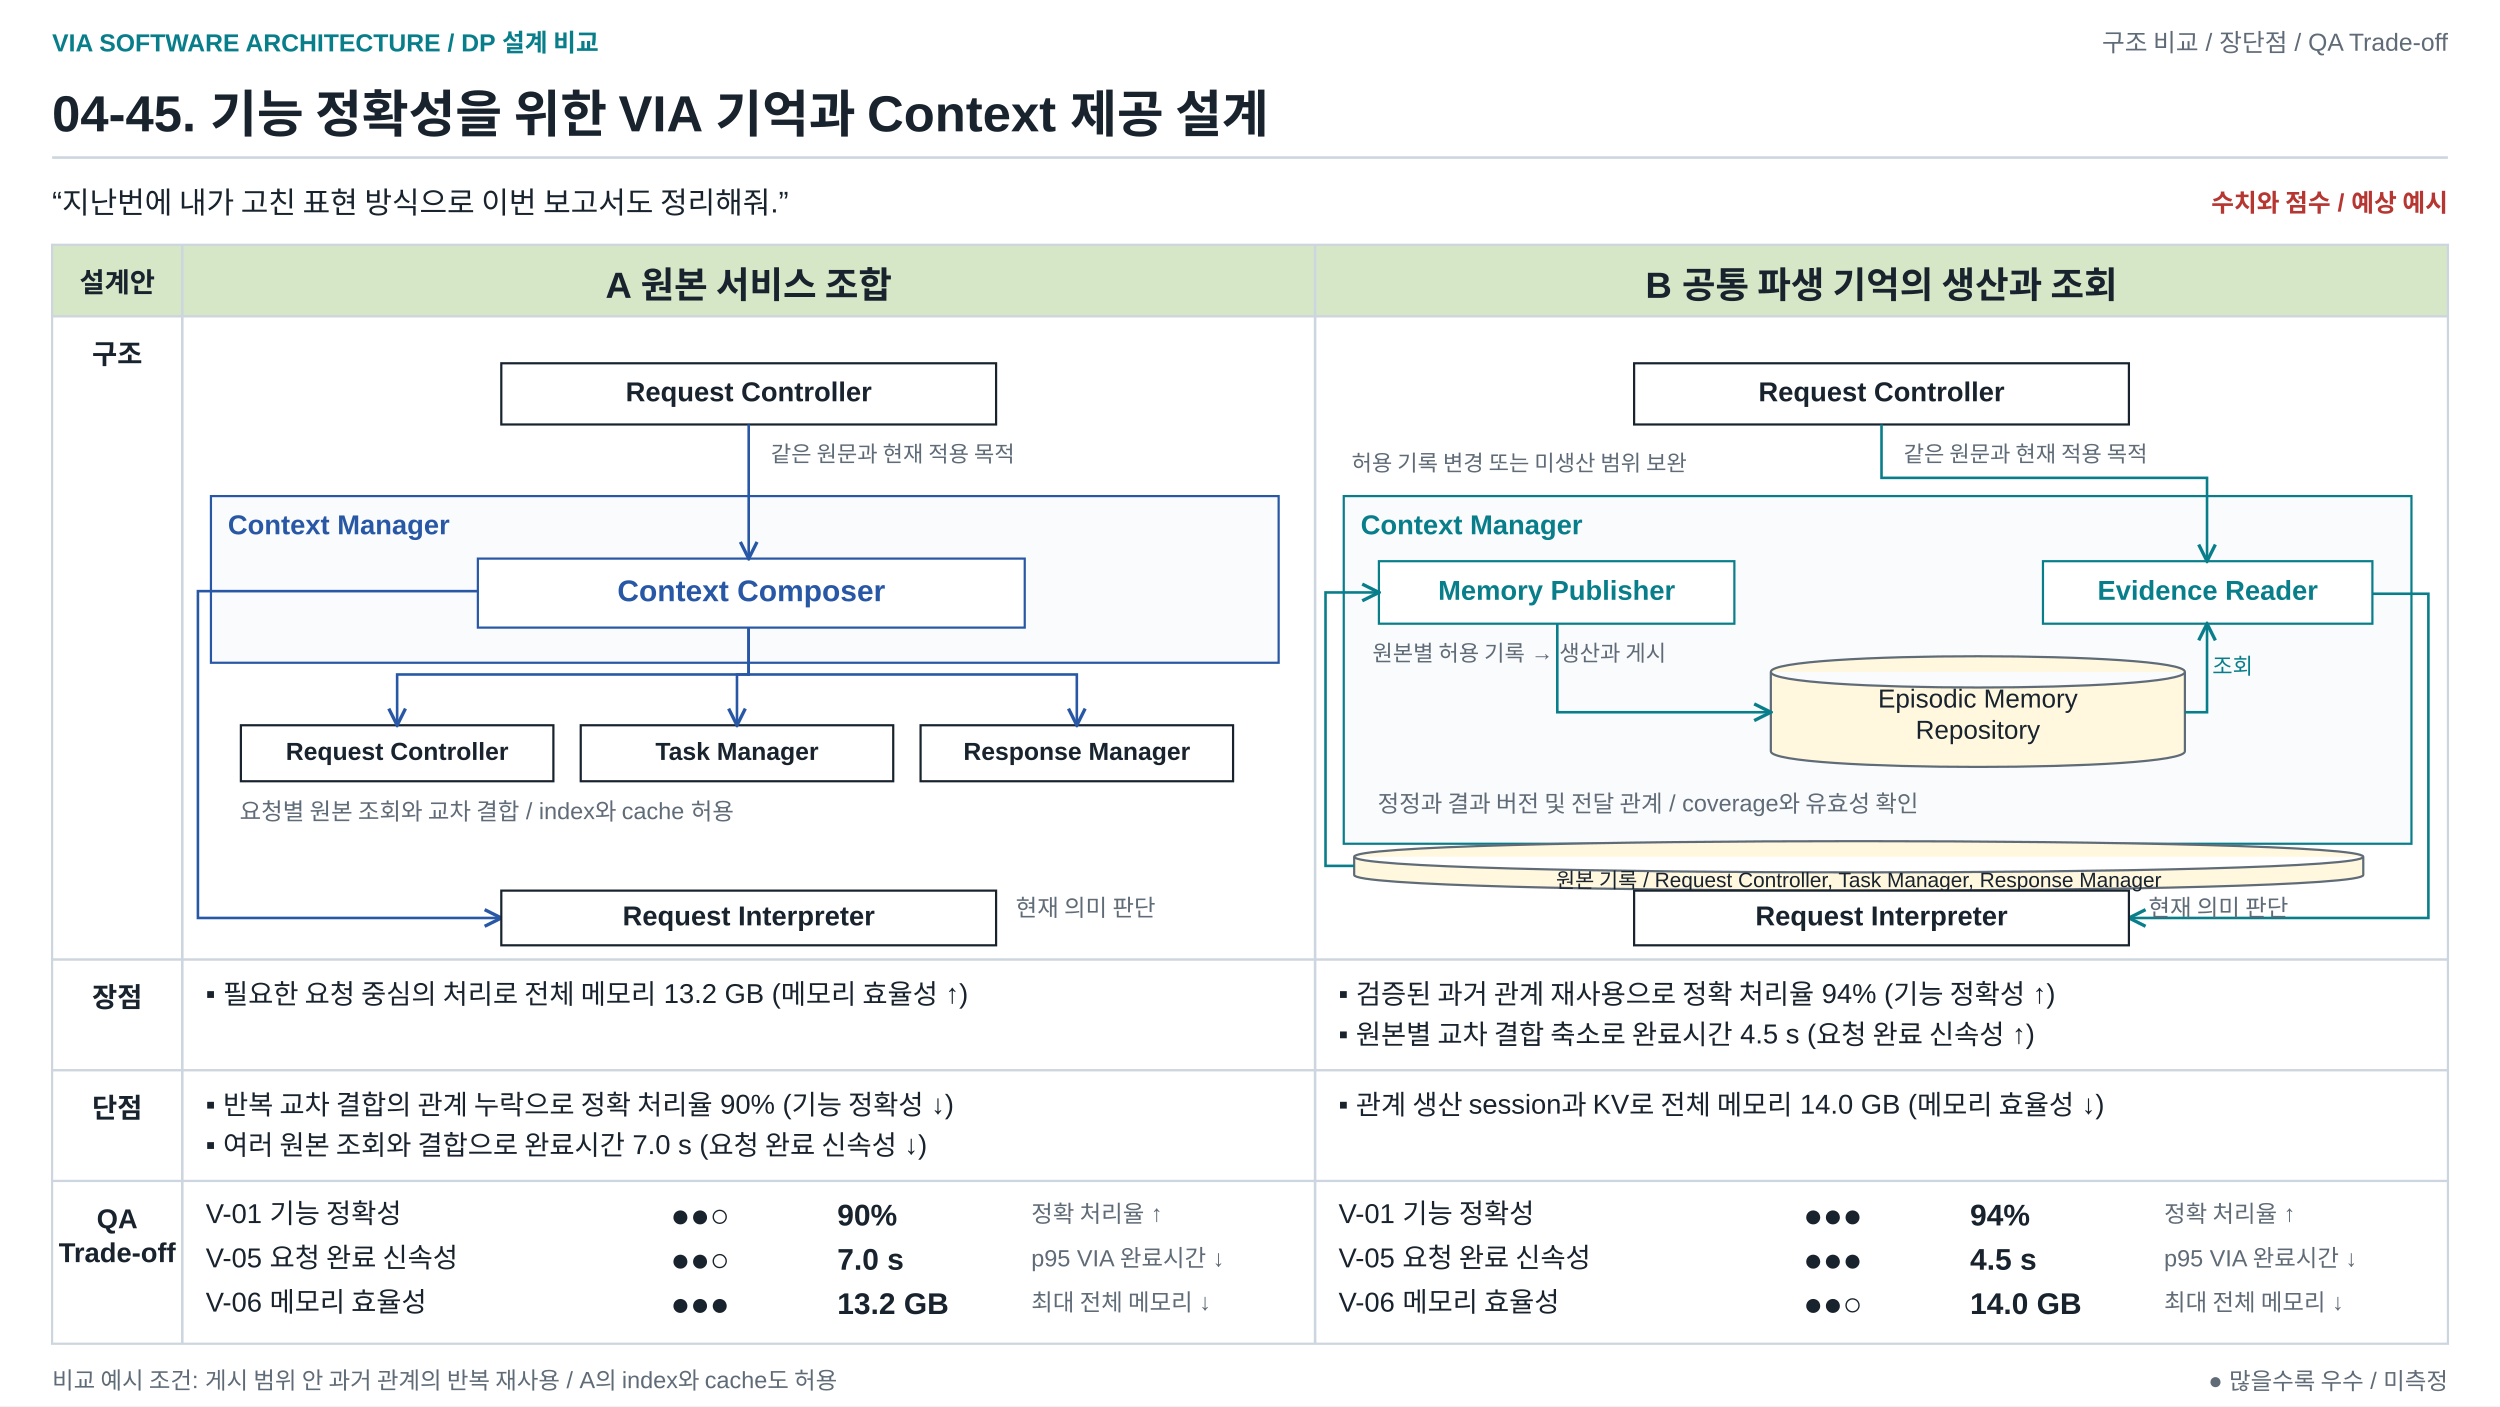
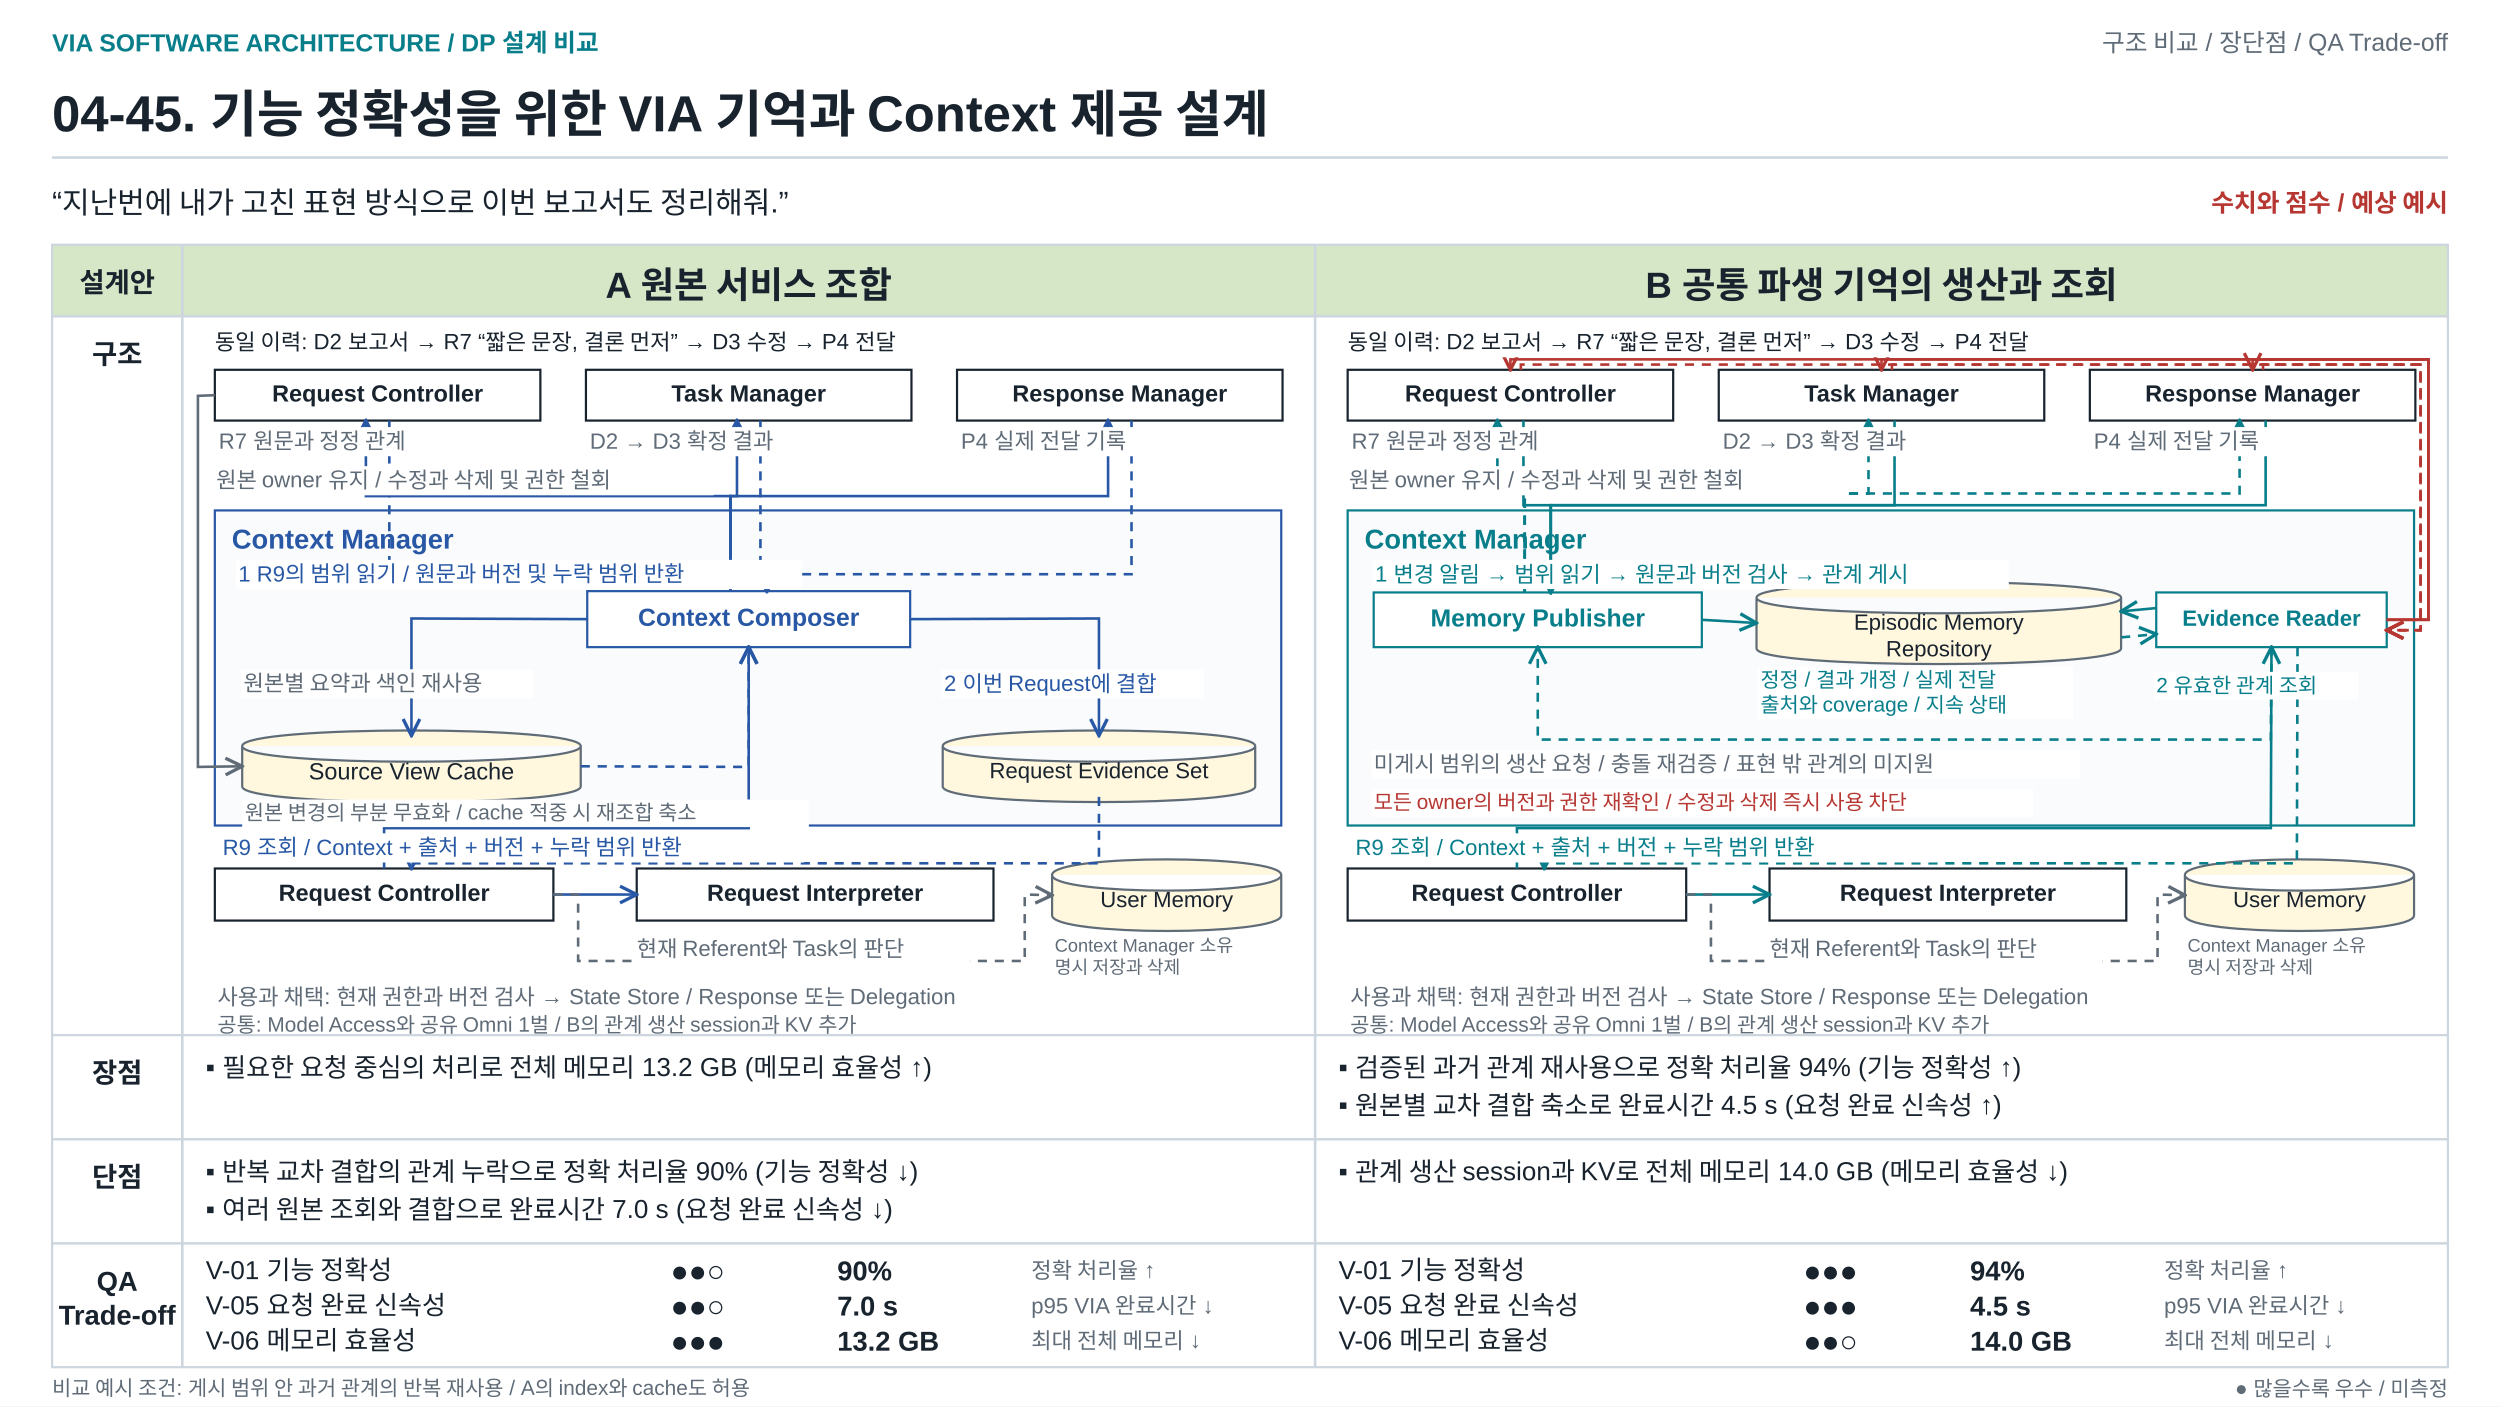
<svg xmlns="http://www.w3.org/2000/svg" width="1920" height="1080" viewBox="0 0 1920 1080" role="img" aria-labelledby="title">
  <defs>
    <marker id="a18232E" viewBox="0 0 10 10" refX="9" refY="5" markerWidth="8" markerHeight="8" orient="auto">
      <path d="M1 1L9 5L1 9" fill="none" stroke="#18232E" stroke-width="1.6" />
    </marker>
    <marker id="a2858A5" viewBox="0 0 10 10" refX="9" refY="5" markerWidth="8" markerHeight="8" orient="auto">
      <path d="M1 1L9 5L1 9" fill="none" stroke="#2858A5" stroke-width="1.6" />
    </marker>
    <marker id="aB63732" viewBox="0 0 10 10" refX="9" refY="5" markerWidth="8" markerHeight="8" orient="auto">
      <path d="M1 1L9 5L1 9" fill="none" stroke="#B63732" stroke-width="1.6" />
    </marker>
    <marker id="a087E8B" viewBox="0 0 10 10" refX="9" refY="5" markerWidth="8" markerHeight="8" orient="auto">
      <path d="M1 1L9 5L1 9" fill="none" stroke="#087E8B" stroke-width="1.6" />
    </marker>
    <marker id="a5F6B77" viewBox="0 0 10 10" refX="9" refY="5" markerWidth="8" markerHeight="8" orient="auto">
      <path d="M1 1L9 5L1 9" fill="none" stroke="#5F6B77" stroke-width="1.6" />
    </marker>
    <marker id="a7155A4" viewBox="0 0 10 10" refX="9" refY="5" markerWidth="8" markerHeight="8" orient="auto">
      <path d="M1 1L9 5L1 9" fill="none" stroke="#7155A4" stroke-width="1.6" />
    </marker>
  </defs>
  <g font-family="Apple SD Gothic Neo, Arial, sans-serif">
    <rect id="n1" fill="white" stroke="none" stroke-width="1.7" x="0" y="0" width="1920" height="1080" />
    <text id="n2-0" data-width="1300" x="40" y="39.48" text-anchor="start" font-size="19" font-weight="700" fill="#087E8B">VIA SOFTWARE ARCHITECTURE / DP 설계 비교</text>
    <text id="n3-0" data-width="450" x="1880" y="39.48" text-anchor="end" font-size="19" font-weight="400" fill="#5F6B77">구조 비교 / 장단점 / QA Trade-off</text>
    <text id="n4-0" data-width="1840" x="40" y="100.88" text-anchor="start" font-size="39" font-weight="700" fill="#18232E">04-45. 기능 정확성을 위한 VIA 기억과 Context 제공 설계</text>
    <polyline id="n5" points="40,121 1880,121" fill="none" stroke="#CDD6DE" stroke-width="2" />
    <text id="n6-0" data-width="1530" x="40" y="163.16" text-anchor="start" font-size="23" font-weight="400" fill="#18232E">“지난번에 내가 고친 표현 방식으로 이번 보고서도 정리해줘.”</text>
    <text id="n7-0" data-width="290" x="1880" y="162.48" text-anchor="end" font-size="19" font-weight="700" fill="#B63732">수치와 점수 / 예상 예시</text>
    <rect id="n8" fill="#D5E7C7" stroke="#CDD6DE" stroke-width="1.7" x="40" y="188" width="1840" height="55" />
    <text id="n9-0" data-width="98" x="90" y="224.32" text-anchor="middle" font-size="21" font-weight="700" fill="#18232E">설계안</text>
-     <rect id="n10" fill="white" stroke="#CDD6DE" stroke-width="1.7" x="40" y="243" width="1840" height="494" />
+     <rect id="n10" fill="white" stroke="#CDD6DE" stroke-width="1.7" x="40" y="243" width="1840" height="552" />
    <text id="n11-0" data-width="98" x="90" y="279.32" text-anchor="middle" font-size="21" font-weight="700" fill="#18232E">구조</text>
-     <rect id="n12" fill="white" stroke="#CDD6DE" stroke-width="1.7" x="40" y="737" width="1840" height="85" />
-     <text id="n13-0" data-width="98" x="90" y="773.32" text-anchor="middle" font-size="21" font-weight="700" fill="#18232E">장점</text>
-     <rect id="n14" fill="white" stroke="#CDD6DE" stroke-width="1.7" x="40" y="822" width="1840" height="85" />
-     <text id="n15-0" data-width="98" x="90" y="858.32" text-anchor="middle" font-size="21" font-weight="700" fill="#18232E">단점</text>
-     <rect id="n16" fill="white" stroke="#CDD6DE" stroke-width="1.7" x="40" y="907" width="1840" height="125" />
-     <text id="n17-0" data-width="98" x="90" y="943.32" text-anchor="middle" font-size="21" font-weight="700" fill="#18232E">QA</text>
-     <text id="n17-1" data-width="98" x="90" y="969.32" text-anchor="middle" font-size="21" font-weight="700" fill="#18232E">Trade-off</text>
-     <polyline id="n18" points="140,188 140,1032" fill="none" stroke="#CDD6DE" stroke-width="2" />
-     <polyline id="n19" points="1010,188 1010,1032" fill="none" stroke="#CDD6DE" stroke-width="2" />
+     <rect id="n12" fill="white" stroke="#CDD6DE" stroke-width="1.7" x="40" y="795" width="1840" height="80" />
+     <text id="n13-0" data-width="98" x="90" y="831.32" text-anchor="middle" font-size="21" font-weight="700" fill="#18232E">장점</text>
+     <rect id="n14" fill="white" stroke="#CDD6DE" stroke-width="1.7" x="40" y="875" width="1840" height="80" />
+     <text id="n15-0" data-width="98" x="90" y="911.32" text-anchor="middle" font-size="21" font-weight="700" fill="#18232E">단점</text>
+     <rect id="n16" fill="white" stroke="#CDD6DE" stroke-width="1.7" x="40" y="955" width="1840" height="95" />
+     <text id="n17-0" data-width="98" x="90" y="991.32" text-anchor="middle" font-size="21" font-weight="700" fill="#18232E">QA</text>
+     <text id="n17-1" data-width="98" x="90" y="1017.32" text-anchor="middle" font-size="21" font-weight="700" fill="#18232E">Trade-off</text>
+     <polyline id="n18" points="140,188 140,1050" fill="none" stroke="#CDD6DE" stroke-width="2" />
+     <polyline id="n19" points="1010,188 1010,1050" fill="none" stroke="#CDD6DE" stroke-width="2" />
    <text id="n20-0" data-width="838" x="575" y="228.76" text-anchor="middle" font-size="28" font-weight="700" fill="#18232E">A 원본 서비스 조합</text>
-     <text id="n21-0" data-width="836" x="158" y="770.32" text-anchor="start" font-size="21" font-weight="400" fill="#18232E">▪ 필요한 요청 중심의 처리로 전체 메모리 13.2 GB (메모리 효율성 ↑)</text>
-     <text id="n22-0" data-width="836" x="158" y="855.32" text-anchor="start" font-size="21" font-weight="400" fill="#18232E">▪ 반복 교차 결합의 관계 누락으로 정확 처리율 90% (기능 정확성 ↓)</text>
-     <text id="n23-0" data-width="836" x="158" y="886.32" text-anchor="start" font-size="21" font-weight="400" fill="#18232E">▪ 여러 원본 조회와 결합으로 완료시간 7.0 s (요청 완료 신속성 ↓)</text>
-     <text id="n24-0" data-width="335" x="158" y="939.32" text-anchor="start" font-size="21" font-weight="400" fill="#18232E">V-01 기능 정확성</text>
-     <text id="n25-0" data-width="112" x="515" y="942.0" text-anchor="start" font-size="25" font-weight="400" fill="#18232E">●●○</text>
-     <text id="n26-0" data-width="140" x="643" y="941.16" text-anchor="start" font-size="23" font-weight="700" fill="#18232E">90%</text>
-     <text id="n27-0" data-width="206" x="792" y="938.56" text-anchor="start" font-size="18" font-weight="400" fill="#5F6B77">정확 처리율 ↑</text>
-     <text id="n28-0" data-width="335" x="158" y="973.32" text-anchor="start" font-size="21" font-weight="400" fill="#18232E">V-05 요청 완료 신속성</text>
-     <text id="n29-0" data-width="112" x="515" y="976.0" text-anchor="start" font-size="25" font-weight="400" fill="#18232E">●●○</text>
-     <text id="n30-0" data-width="140" x="643" y="975.16" text-anchor="start" font-size="23" font-weight="700" fill="#18232E">7.0 s</text>
-     <text id="n31-0" data-width="206" x="792" y="972.56" text-anchor="start" font-size="18" font-weight="400" fill="#5F6B77">p95 VIA 완료시간 ↓</text>
-     <text id="n32-0" data-width="335" x="158" y="1007.32" text-anchor="start" font-size="21" font-weight="400" fill="#18232E">V-06 메모리 효율성</text>
-     <text id="n33-0" data-width="112" x="515" y="1010.0" text-anchor="start" font-size="25" font-weight="400" fill="#18232E">●●●</text>
-     <text id="n34-0" data-width="140" x="643" y="1009.16" text-anchor="start" font-size="23" font-weight="700" fill="#18232E">13.2 GB</text>
-     <text id="n35-0" data-width="206" x="792" y="1006.56" text-anchor="start" font-size="18" font-weight="400" fill="#5F6B77">최대 전체 메모리 ↓</text>
+     <text id="n21-0" data-width="836" x="158" y="826.4" text-anchor="start" font-size="20" font-weight="400" fill="#18232E">▪ 필요한 요청 중심의 처리로 전체 메모리 13.2 GB (메모리 효율성 ↑)</text>
+     <text id="n22-0" data-width="836" x="158" y="906.4" text-anchor="start" font-size="20" font-weight="400" fill="#18232E">▪ 반복 교차 결합의 관계 누락으로 정확 처리율 90% (기능 정확성 ↓)</text>
+     <text id="n23-0" data-width="836" x="158" y="935.4" text-anchor="start" font-size="20" font-weight="400" fill="#18232E">▪ 여러 원본 조회와 결합으로 완료시간 7.0 s (요청 완료 신속성 ↓)</text>
+     <text id="n24-0" data-width="335" x="158" y="982.4" text-anchor="start" font-size="20" font-weight="400" fill="#18232E">V-01 기능 정확성</text>
+     <text id="n25-0" data-width="112" x="515" y="984.16" text-anchor="start" font-size="23" font-weight="400" fill="#18232E">●●○</text>
+     <text id="n26-0" data-width="140" x="643" y="983.32" text-anchor="start" font-size="21" font-weight="700" fill="#18232E">90%</text>
+     <text id="n27-0" data-width="206" x="792" y="981.64" text-anchor="start" font-size="17" font-weight="400" fill="#5F6B77">정확 처리율 ↑</text>
+     <text id="n28-0" data-width="335" x="158" y="1009.4" text-anchor="start" font-size="20" font-weight="400" fill="#18232E">V-05 요청 완료 신속성</text>
+     <text id="n29-0" data-width="112" x="515" y="1011.16" text-anchor="start" font-size="23" font-weight="400" fill="#18232E">●●○</text>
+     <text id="n30-0" data-width="140" x="643" y="1010.32" text-anchor="start" font-size="21" font-weight="700" fill="#18232E">7.0 s</text>
+     <text id="n31-0" data-width="206" x="792" y="1008.64" text-anchor="start" font-size="17" font-weight="400" fill="#5F6B77">p95 VIA 완료시간 ↓</text>
+     <text id="n32-0" data-width="335" x="158" y="1036.4" text-anchor="start" font-size="20" font-weight="400" fill="#18232E">V-06 메모리 효율성</text>
+     <text id="n33-0" data-width="112" x="515" y="1038.16" text-anchor="start" font-size="23" font-weight="400" fill="#18232E">●●●</text>
+     <text id="n34-0" data-width="140" x="643" y="1037.32" text-anchor="start" font-size="21" font-weight="700" fill="#18232E">13.2 GB</text>
+     <text id="n35-0" data-width="206" x="792" y="1035.64" text-anchor="start" font-size="17" font-weight="400" fill="#5F6B77">최대 전체 메모리 ↓</text>
    <text id="n36-0" data-width="838" x="1445" y="228.76" text-anchor="middle" font-size="28" font-weight="700" fill="#18232E">B 공통 파생 기억의 생산과 조회</text>
-     <text id="n37-0" data-width="836" x="1028" y="770.32" text-anchor="start" font-size="21" font-weight="400" fill="#18232E">▪ 검증된 과거 관계 재사용으로 정확 처리율 94% (기능 정확성 ↑)</text>
-     <text id="n38-0" data-width="836" x="1028" y="801.32" text-anchor="start" font-size="21" font-weight="400" fill="#18232E">▪ 원본별 교차 결합 축소로 완료시간 4.5 s (요청 완료 신속성 ↑)</text>
-     <text id="n39-0" data-width="836" x="1028" y="855.32" text-anchor="start" font-size="21" font-weight="400" fill="#18232E">▪ 관계 생산 session과 KV로 전체 메모리 14.0 GB (메모리 효율성 ↓)</text>
-     <text id="n40-0" data-width="335" x="1028" y="939.32" text-anchor="start" font-size="21" font-weight="400" fill="#18232E">V-01 기능 정확성</text>
-     <text id="n41-0" data-width="112" x="1385" y="942.0" text-anchor="start" font-size="25" font-weight="400" fill="#18232E">●●●</text>
-     <text id="n42-0" data-width="140" x="1513" y="941.16" text-anchor="start" font-size="23" font-weight="700" fill="#18232E">94%</text>
-     <text id="n43-0" data-width="206" x="1662" y="938.56" text-anchor="start" font-size="18" font-weight="400" fill="#5F6B77">정확 처리율 ↑</text>
-     <text id="n44-0" data-width="335" x="1028" y="973.32" text-anchor="start" font-size="21" font-weight="400" fill="#18232E">V-05 요청 완료 신속성</text>
-     <text id="n45-0" data-width="112" x="1385" y="976.0" text-anchor="start" font-size="25" font-weight="400" fill="#18232E">●●●</text>
-     <text id="n46-0" data-width="140" x="1513" y="975.16" text-anchor="start" font-size="23" font-weight="700" fill="#18232E">4.5 s</text>
-     <text id="n47-0" data-width="206" x="1662" y="972.56" text-anchor="start" font-size="18" font-weight="400" fill="#5F6B77">p95 VIA 완료시간 ↓</text>
-     <text id="n48-0" data-width="335" x="1028" y="1007.32" text-anchor="start" font-size="21" font-weight="400" fill="#18232E">V-06 메모리 효율성</text>
-     <text id="n49-0" data-width="112" x="1385" y="1010.0" text-anchor="start" font-size="25" font-weight="400" fill="#18232E">●●○</text>
-     <text id="n50-0" data-width="140" x="1513" y="1009.16" text-anchor="start" font-size="23" font-weight="700" fill="#18232E">14.0 GB</text>
-     <text id="n51-0" data-width="206" x="1662" y="1006.56" text-anchor="start" font-size="18" font-weight="400" fill="#5F6B77">최대 전체 메모리 ↓</text>
-     <text id="n52-0" data-width="1520" x="40" y="1066.56" text-anchor="start" font-size="18" font-weight="400" fill="#5F6B77">비교 예시 조건: 게시 범위 안 과거 관계의 반복 재사용 / A의 index와 cache도 허용</text>
-     <text id="n53-0" data-width="315" x="1880" y="1066.56" text-anchor="end" font-size="18" font-weight="400" fill="#5F6B77">● 많을수록 우수 / 미측정</text>
-     <rect id="n54" fill="white" stroke="#18232E" stroke-width="1.7" x="385" y="279" width="380" height="47" />
-     <text id="n55-0" data-width="362" x="575.0" y="308.17" text-anchor="middle" font-size="21" font-weight="700" fill="#18232E">Request Controller</text>
-     <text id="n56-0" data-width="347" x="592" y="354.64" text-anchor="start" font-size="17" font-weight="400" fill="#5F6B77">같은 원문과 현재 적용 목적</text>
-     <rect id="n57" fill="#FAFBFC" stroke="#2858A5" stroke-width="1.7" x="162" y="381" width="820" height="128" />
-     <text id="n58-0" data-width="794" x="175" y="410.32" text-anchor="start" font-size="21" font-weight="700" fill="#2858A5">Context Manager</text>
-     <rect id="n59" fill="white" stroke="#2858A5" stroke-width="1.7" x="367" y="429" width="420" height="53" />
-     <text id="n60-0" data-width="402" x="577.0" y="461.71" text-anchor="middle" font-size="23" font-weight="700" fill="#2858A5">Context Composer</text>
-     <polyline id="n61" points="575,326 575,429" fill="none" stroke="#2858A5" stroke-width="2" marker-end="url(#a2858A5)" />
-     <rect id="n62" fill="white" stroke="#18232E" stroke-width="1.7" x="185" y="557" width="240" height="43" />
-     <text id="n63-0" data-width="222" x="305.0" y="583.63" text-anchor="middle" font-size="19" font-weight="700" fill="#18232E">Request Controller</text>
-     <polyline id="n64" points="575,482 575,518 305,518 305,557" fill="none" stroke="#2858A5" stroke-width="2" marker-end="url(#a2858A5)" />
-     <rect id="n65" fill="white" stroke="#18232E" stroke-width="1.7" x="446" y="557" width="240" height="43" />
-     <text id="n66-0" data-width="222" x="566.0" y="583.63" text-anchor="middle" font-size="19" font-weight="700" fill="#18232E">Task Manager</text>
-     <polyline id="n67" points="575,482 575,518 566,518 566,557" fill="none" stroke="#2858A5" stroke-width="2" marker-end="url(#a2858A5)" />
-     <rect id="n68" fill="white" stroke="#18232E" stroke-width="1.7" x="707" y="557" width="240" height="43" />
-     <text id="n69-0" data-width="222" x="827.0" y="583.63" text-anchor="middle" font-size="19" font-weight="700" fill="#18232E">Response Manager</text>
-     <polyline id="n70" points="575,482 575,518 827,518 827,557" fill="none" stroke="#2858A5" stroke-width="2" marker-end="url(#a2858A5)" />
-     <text id="n71-0" data-width="744" x="184" y="629.56" text-anchor="start" font-size="18" font-weight="400" fill="#5F6B77">요청별 원본 조회와 교차 결합 / index와 cache 허용</text>
-     <polyline id="n72" points="367,454 152,454 152,705 385,705" fill="none" stroke="#2858A5" stroke-width="2" marker-end="url(#a2858A5)" />
-     <rect id="n73" fill="white" stroke="#18232E" stroke-width="1.7" x="385" y="684" width="380" height="42" />
-     <text id="n74-0" data-width="362" x="575.0" y="710.67" text-anchor="middle" font-size="21" font-weight="700" fill="#18232E">Request Interpreter</text>
-     <text id="n75-0" data-width="210" x="780" y="703.56" text-anchor="start" font-size="18" font-weight="400" fill="#5F6B77">현재 의미 판단</text>
-     <rect id="n76" fill="white" stroke="#18232E" stroke-width="1.7" x="1255" y="279" width="380" height="47" />
-     <text id="n77-0" data-width="362" x="1445.0" y="308.17" text-anchor="middle" font-size="21" font-weight="700" fill="#18232E">Request Controller</text>
-     <text id="n78-0" data-width="347" x="1462" y="354.64" text-anchor="start" font-size="17" font-weight="400" fill="#5F6B77">같은 원문과 현재 적용 목적</text>
-     <rect id="n79" fill="#FAFBFC" stroke="#087E8B" stroke-width="1.7" x="1032" y="381" width="820" height="267" />
-     <text id="n80-0" data-width="794" x="1045" y="410.32" text-anchor="start" font-size="21" font-weight="700" fill="#087E8B">Context Manager</text>
-     <rect id="n81" fill="white" stroke="#087E8B" stroke-width="1.7" x="1059" y="431" width="273" height="48" />
-     <text id="n82-0" data-width="255" x="1195.5" y="460.67" text-anchor="middle" font-size="21" font-weight="700" fill="#087E8B">Memory Publisher</text>
-     <rect id="n83" fill="white" stroke="#087E8B" stroke-width="1.7" x="1569" y="431" width="253" height="48" />
-     <text id="n84-0" data-width="235" x="1695.5" y="460.67" text-anchor="middle" font-size="21" font-weight="700" fill="#087E8B">Evidence Reader</text>
-     <path id="n85" fill="#FFF7DE" stroke="#5F6B77" stroke-width="1.7" d="M1360 516C1360 500 1678 500 1678 516V577C1678 593 1360 593 1360 577Z M1360 516C1360 532 1678 532 1678 516" />
-     <text id="n86-0" data-width="300" x="1519.0" y="543.4" text-anchor="middle" font-size="20" font-weight="400" fill="#18232E">Episodic Memory</text>
-     <text id="n86-1" data-width="300" x="1519.0" y="567.4" text-anchor="middle" font-size="20" font-weight="400" fill="#18232E">Repository</text>
-     <polyline id="n87" points="1445,326 1445,367 1695,367 1695,431" fill="none" stroke="#087E8B" stroke-width="2" marker-end="url(#a087E8B)" />
-     <polyline id="n88" points="1196,479 1196,547 1360,547" fill="none" stroke="#087E8B" stroke-width="2" marker-end="url(#a087E8B)" />
-     <text id="n89-0" data-width="295" x="1054" y="507.64" text-anchor="start" font-size="17" font-weight="400" fill="#5F6B77">원본별 허용 기록 → 생산과 게시</text>
-     <polyline id="n90" points="1678,547 1695,547 1695,479" fill="none" stroke="#087E8B" stroke-width="2" marker-end="url(#a087E8B)" />
-     <text id="n91-0" data-width="137" x="1699" y="517.64" text-anchor="start" font-size="17" font-weight="400" fill="#087E8B">조회</text>
-     <text id="n92-0" data-width="770" x="1058" y="623.56" text-anchor="start" font-size="18" font-weight="400" fill="#5F6B77">정정과 결과 버전 및 전달 관계 / coverage와 유효성 확인</text>
-     <polyline id="n93" points="1822,456 1865,456 1865,705 1635,705" fill="none" stroke="#087E8B" stroke-width="2" marker-end="url(#a087E8B)" />
-     <path id="n94" fill="#FFF7DE" stroke="#5F6B77" stroke-width="1.7" d="M1040 658C1040 642 1815 642 1815 658V672C1815 688 1040 688 1040 672Z M1040 658C1040 674 1815 674 1815 658" />
-     <text id="n95-0" data-width="757" x="1427.5" y="681.72" text-anchor="middle" font-size="16" font-weight="400" fill="#18232E">원본 기록 / Request Controller, Task Manager, Response Manager</text>
-     <polyline id="n96" points="1040,665 1018,665 1018,455 1059,455" fill="none" stroke="#087E8B" stroke-width="2" marker-end="url(#a087E8B)" />
-     <text id="n97-0" data-width="405" x="1038" y="361.64" text-anchor="start" font-size="17" font-weight="400" fill="#5F6B77">허용 기록 변경 또는 미생산 범위 보완</text>
-     <rect id="n98" fill="white" stroke="#18232E" stroke-width="1.7" x="1255" y="684" width="380" height="42" />
-     <text id="n99-0" data-width="362" x="1445.0" y="710.67" text-anchor="middle" font-size="21" font-weight="700" fill="#18232E">Request Interpreter</text>
-     <text id="n100-0" data-width="210" x="1650" y="703.56" text-anchor="start" font-size="18" font-weight="400" fill="#5F6B77">현재 의미 판단</text>
+     <text id="n37-0" data-width="836" x="1028" y="826.4" text-anchor="start" font-size="20" font-weight="400" fill="#18232E">▪ 검증된 과거 관계 재사용으로 정확 처리율 94% (기능 정확성 ↑)</text>
+     <text id="n38-0" data-width="836" x="1028" y="855.4" text-anchor="start" font-size="20" font-weight="400" fill="#18232E">▪ 원본별 교차 결합 축소로 완료시간 4.5 s (요청 완료 신속성 ↑)</text>
+     <text id="n39-0" data-width="836" x="1028" y="906.4" text-anchor="start" font-size="20" font-weight="400" fill="#18232E">▪ 관계 생산 session과 KV로 전체 메모리 14.0 GB (메모리 효율성 ↓)</text>
+     <text id="n40-0" data-width="335" x="1028" y="982.4" text-anchor="start" font-size="20" font-weight="400" fill="#18232E">V-01 기능 정확성</text>
+     <text id="n41-0" data-width="112" x="1385" y="984.16" text-anchor="start" font-size="23" font-weight="400" fill="#18232E">●●●</text>
+     <text id="n42-0" data-width="140" x="1513" y="983.32" text-anchor="start" font-size="21" font-weight="700" fill="#18232E">94%</text>
+     <text id="n43-0" data-width="206" x="1662" y="981.64" text-anchor="start" font-size="17" font-weight="400" fill="#5F6B77">정확 처리율 ↑</text>
+     <text id="n44-0" data-width="335" x="1028" y="1009.4" text-anchor="start" font-size="20" font-weight="400" fill="#18232E">V-05 요청 완료 신속성</text>
+     <text id="n45-0" data-width="112" x="1385" y="1011.16" text-anchor="start" font-size="23" font-weight="400" fill="#18232E">●●●</text>
+     <text id="n46-0" data-width="140" x="1513" y="1010.32" text-anchor="start" font-size="21" font-weight="700" fill="#18232E">4.5 s</text>
+     <text id="n47-0" data-width="206" x="1662" y="1008.64" text-anchor="start" font-size="17" font-weight="400" fill="#5F6B77">p95 VIA 완료시간 ↓</text>
+     <text id="n48-0" data-width="335" x="1028" y="1036.4" text-anchor="start" font-size="20" font-weight="400" fill="#18232E">V-06 메모리 효율성</text>
+     <text id="n49-0" data-width="112" x="1385" y="1038.16" text-anchor="start" font-size="23" font-weight="400" fill="#18232E">●●○</text>
+     <text id="n50-0" data-width="140" x="1513" y="1037.32" text-anchor="start" font-size="21" font-weight="700" fill="#18232E">14.0 GB</text>
+     <text id="n51-0" data-width="206" x="1662" y="1035.64" text-anchor="start" font-size="17" font-weight="400" fill="#5F6B77">최대 전체 메모리 ↓</text>
+     <text id="n52-0" data-width="1520" x="40" y="1071.72" text-anchor="start" font-size="16" font-weight="400" fill="#5F6B77">비교 예시 조건: 게시 범위 안 과거 관계의 반복 재사용 / A의 index와 cache도 허용</text>
+     <text id="n53-0" data-width="315" x="1880" y="1071.72" text-anchor="end" font-size="16" font-weight="400" fill="#5F6B77">● 많을수록 우수 / 미측정</text>
+     <rect id="n56" fill="white" stroke="#18232E" stroke-width="1.7" x="165" y="284" width="250" height="39" />
+     <text id="n57-0" data-width="232" x="290.0" y="308.36" text-anchor="middle" font-size="18" font-weight="700" fill="#18232E">Request Controller</text>
+     <rect id="n60" fill="white" stroke="#18232E" stroke-width="1.7" x="450" y="284" width="250" height="39" />
+     <text id="n61-0" data-width="232" x="575.0" y="308.36" text-anchor="middle" font-size="18" font-weight="700" fill="#18232E">Task Manager</text>
+     <rect id="n64" fill="white" stroke="#18232E" stroke-width="1.7" x="735" y="284" width="250" height="39" />
+     <text id="n65-0" data-width="232" x="860.0" y="308.36" text-anchor="middle" font-size="18" font-weight="700" fill="#18232E">Response Manager</text>
+     <rect id="n68" fill="#FAFBFC" stroke="#2858A5" stroke-width="1.7" x="165" y="392" width="819" height="242" />
+     <text id="n69-0" data-width="793" x="178" y="421.32" text-anchor="start" font-size="21" font-weight="700" fill="#2858A5">Context Manager</text>
+     <rect id="n72" fill="white" stroke="#2858A5" stroke-width="1.7" x="451" y="454" width="248" height="43" />
+     <text id="n73-0" data-width="230" x="575.0" y="480.63" text-anchor="middle" font-size="19" font-weight="700" fill="#2858A5">Context Composer</text>
+     <path id="n74" fill="#FFF7DE" stroke="#5F6B77" stroke-width="1.7" d="M186 573C186 557 446 557 446 573V604C446 620 186 620 186 604Z M186 573C186 589 446 589 446 573" />
+     <text id="n75-0" data-width="242" x="316.0" y="598.56" text-anchor="middle" font-size="18" font-weight="400" fill="#18232E">Source View Cache</text>
+     <path id="n76" fill="#FFF7DE" stroke="#5F6B77" stroke-width="1.7" d="M724 573C724 557 964 557 964 573V604C964 620 724 620 724 604Z M724 573C724 589 964 589 964 573" />
+     <text id="n77-0" data-width="222" x="844.0" y="597.64" text-anchor="middle" font-size="17" font-weight="400" fill="#18232E">Request Evidence Set</text>
+     <polyline id="n78" points="561.0,454 561,381 281.0,381 281.0,323" fill="none" stroke="#2858A5" stroke-width="2" marker-end="url(#a2858A5)" />
+     <polyline id="n79" points="299.0,323 299.0,441 589,441 589.0,454" fill="none" stroke="#2858A5" stroke-width="2" stroke-dasharray="7 6" marker-end="url(#a2858A5)" />
+     <polyline id="n80" points="561.0,454 561,381 566.0,381 566.0,323" fill="none" stroke="#2858A5" stroke-width="2" marker-end="url(#a2858A5)" />
+     <polyline id="n81" points="584.0,323 584.0,441 589,441 589.0,454" fill="none" stroke="#2858A5" stroke-width="2" stroke-dasharray="7 6" marker-end="url(#a2858A5)" />
+     <polyline id="n82" points="561.0,454 561,381 851.0,381 851.0,323" fill="none" stroke="#2858A5" stroke-width="2" marker-end="url(#a2858A5)" />
+     <polyline id="n83" points="869.0,323 869.0,441 589,441 589.0,454" fill="none" stroke="#2858A5" stroke-width="2" stroke-dasharray="7 6" marker-end="url(#a2858A5)" />
+     <polyline id="n86" points="451,475.5 316,475 316.0,565" fill="none" stroke="#2858A5" stroke-width="2" marker-end="url(#a2858A5)" />
+     <polyline id="n87" points="446,588.5 575,589 575.0,497" fill="none" stroke="#2858A5" stroke-width="2" stroke-dasharray="7 6" marker-end="url(#a2858A5)" />
+     <polyline id="n88" points="699,475.5 844,475 844.0,565" fill="none" stroke="#2858A5" stroke-width="2" marker-end="url(#a2858A5)" />
+     <polyline id="n95" points="165,303.5 152,304 152,589 186,588.5" fill="none" stroke="#5F6B77" stroke-width="2" marker-end="url(#a5F6B77)" />
+     <rect id="n96" fill="white" stroke="#18232E" stroke-width="1.7" x="165" y="667" width="260" height="40" />
+     <text id="n97-0" data-width="242" x="295.0" y="691.86" text-anchor="middle" font-size="18" font-weight="700" fill="#18232E">Request Controller</text>
+     <rect id="n98" fill="white" stroke="#18232E" stroke-width="1.7" x="489" y="667" width="274" height="40" />
+     <text id="n99-0" data-width="256" x="626.0" y="691.86" text-anchor="middle" font-size="18" font-weight="700" fill="#18232E">Request Interpreter</text>
+     <path id="n100" fill="#FFF7DE" stroke="#5F6B77" stroke-width="1.7" d="M808 672C808 656 984 656 984 672V703C984 719 808 719 808 703Z M808 672C808 688 984 688 984 672" />
+     <text id="n101-0" data-width="158" x="896.0" y="696.64" text-anchor="middle" font-size="17" font-weight="400" fill="#18232E">User Memory</text>
+     <polyline id="n102" points="295.0,667 295,636 575,636 575.0,497" fill="none" stroke="#2858A5" stroke-width="2" marker-end="url(#a2858A5)" />
+     <polyline id="n103" points="844.0,612 844,663 316,663 316.0,667" fill="none" stroke="#2858A5" stroke-width="2" stroke-dasharray="7 6" marker-end="url(#a2858A5)" />
+     <polyline id="n106" points="425,687.0 489,687.0" fill="none" stroke="#2858A5" stroke-width="2" marker-end="url(#a2858A5)" />
+     <polyline id="n111" points="425,687.0 444,687 444,738 787,738 787,687 808,687.5" fill="none" stroke="#5F6B77" stroke-width="2" stroke-dasharray="7 6" marker-end="url(#a5F6B77)" />
+     <rect id="n54" fill="white" stroke="none" stroke-width="1.7" x="163" y="252" width="626.8" height="22.4" />
+     <text id="n55-0" data-width="819" x="165" y="268.64" text-anchor="start" font-size="17" font-weight="400" fill="#18232E">동일 이력: D2 보고서 → R7 “짧은 문장, 결론 먼저” → D3 수정 → P4 전달</text>
+     <rect id="n58" fill="white" stroke="none" stroke-width="1.7" x="166" y="328" width="176.3" height="22.4" />
+     <text id="n59-0" data-width="248" x="168" y="344.64" text-anchor="start" font-size="17" font-weight="400" fill="#5F6B77">R7 원문과 정정 관계</text>
+     <rect id="n62" fill="white" stroke="none" stroke-width="1.7" x="451" y="328" width="164.74" height="22.4" />
+     <text id="n63-0" data-width="248" x="453" y="344.64" text-anchor="start" font-size="17" font-weight="400" fill="#5F6B77">D2 → D3 확정 결과</text>
+     <rect id="n66" fill="white" stroke="none" stroke-width="1.7" x="736" y="328" width="159.3" height="22.4" />
+     <text id="n67-0" data-width="248" x="738" y="344.64" text-anchor="start" font-size="17" font-weight="400" fill="#5F6B77">P4 실제 전달 기록</text>
+     <rect id="n70" fill="white" stroke="none" stroke-width="1.7" x="164" y="358" width="384.04" height="22.4" />
+     <text id="n71-0" data-width="808" x="166" y="374.64" text-anchor="start" font-size="17" font-weight="400" fill="#5F6B77">원본 owner 유지 / 수정과 삭제 및 권한 철회</text>
+     <rect id="n84" fill="white" stroke="none" stroke-width="1.7" x="181" y="430" width="435.04" height="22.4" />
+     <text id="n85-0" data-width="795" x="183" y="446.64" text-anchor="start" font-size="17" font-weight="400" fill="#2858A5">1 R9의 범위 읽기 / 원문과 버전 및 누락 범위 반환</text>
+     <rect id="n89" fill="white" stroke="none" stroke-width="1.7" x="185" y="514" width="224.58" height="22.4" />
+     <text id="n90-0" data-width="275" x="187" y="530.64" text-anchor="start" font-size="17" font-weight="400" fill="#5F6B77">원본별 요약과 색인 재사용</text>
+     <rect id="n91" fill="white" stroke="none" stroke-width="1.7" x="723" y="514" width="201.46" height="22.4" />
+     <text id="n92-0" data-width="238" x="725" y="530.64" text-anchor="start" font-size="17" font-weight="400" fill="#2858A5">2 이번 Request에 결합</text>
+     <rect id="n93" fill="white" stroke="none" stroke-width="1.7" x="186" y="614" width="435.2" height="21.2" />
+     <text id="n94-0" data-width="770" x="188" y="629.72" text-anchor="start" font-size="16" font-weight="400" fill="#5F6B77">원본 변경의 부분 무효화 / cache 적중 시 재조합 축소</text>
+     <rect id="n104" fill="white" stroke="none" stroke-width="1.7" x="169" y="640" width="448.64" height="22.4" />
+     <text id="n105-0" data-width="650" x="171" y="656.64" text-anchor="start" font-size="17" font-weight="400" fill="#2858A5">R9 조회 / Context + 출처 + 버전 + 누락 범위 반환</text>
+     <rect id="n107" fill="white" stroke="none" stroke-width="1.7" x="487" y="718" width="257.9" height="22.4" />
+     <text id="n108-0" data-width="291" x="489" y="734.64" text-anchor="start" font-size="17" font-weight="400" fill="#5F6B77">현재 Referent와 Task의 판단</text>
+     <rect id="n109" fill="white" stroke="none" stroke-width="1.7" x="808" y="717" width="165.92" height="35.6" />
+     <text id="n110-0" data-width="174" x="810" y="730.88" text-anchor="start" font-size="14" font-weight="400" fill="#5F6B77">Context Manager 소유</text>
+     <text id="n110-1" data-width="174" x="810" y="747.68" text-anchor="start" font-size="14" font-weight="400" fill="#5F6B77">명시 저장과 삭제</text>
+     <rect id="n112" fill="white" stroke="none" stroke-width="1.7" x="165" y="755" width="703.98" height="22.4" />
+     <text id="n113-0" data-width="804" x="167" y="771.64" text-anchor="start" font-size="17" font-weight="400" fill="#5F6B77">사용과 채택: 현재 권한과 버전 검사 → State Store / Response 또는 Delegation</text>
+     <rect id="n114" fill="white" stroke="none" stroke-width="1.7" x="165" y="777" width="603.2" height="17" />
+     <text id="n115-0" data-width="804" x="167" y="792.72" text-anchor="start" font-size="16" font-weight="400" fill="#5F6B77">공통: Model Access와 공유 Omni 1벌 / B의 관계 생산 session과 KV 추가</text>
+     <rect id="n118" fill="white" stroke="#18232E" stroke-width="1.7" x="1035" y="284" width="250" height="39" />
+     <text id="n119-0" data-width="232" x="1160.0" y="308.36" text-anchor="middle" font-size="18" font-weight="700" fill="#18232E">Request Controller</text>
+     <rect id="n122" fill="white" stroke="#18232E" stroke-width="1.7" x="1320" y="284" width="250" height="39" />
+     <text id="n123-0" data-width="232" x="1445.0" y="308.36" text-anchor="middle" font-size="18" font-weight="700" fill="#18232E">Task Manager</text>
+     <rect id="n126" fill="white" stroke="#18232E" stroke-width="1.7" x="1605" y="284" width="250" height="39" />
+     <text id="n127-0" data-width="232" x="1730.0" y="308.36" text-anchor="middle" font-size="18" font-weight="700" fill="#18232E">Response Manager</text>
+     <rect id="n130" fill="#FAFBFC" stroke="#087E8B" stroke-width="1.7" x="1035" y="392" width="819" height="242" />
+     <text id="n131-0" data-width="793" x="1048" y="421.32" text-anchor="start" font-size="21" font-weight="700" fill="#087E8B">Context Manager</text>
+     <rect id="n134" fill="white" stroke="#087E8B" stroke-width="1.7" x="1055" y="455" width="252" height="42" />
+     <text id="n135-0" data-width="234" x="1181.0" y="481.13" text-anchor="middle" font-size="19" font-weight="700" fill="#087E8B">Memory Publisher</text>
+     <path id="n136" fill="#FFF7DE" stroke="#5F6B77" stroke-width="1.7" d="M1349 459C1349 443 1629 443 1629 459V498C1629 514 1349 514 1349 498Z M1349 459C1349 475 1629 475 1629 459" />
+     <text id="n137-0" data-width="262" x="1489.0" y="483.64" text-anchor="middle" font-size="17" font-weight="400" fill="#18232E">Episodic Memory</text>
+     <text id="n137-1" data-width="262" x="1489.0" y="504.04" text-anchor="middle" font-size="17" font-weight="400" fill="#18232E">Repository</text>
+     <rect id="n138" fill="white" stroke="#087E8B" stroke-width="1.7" x="1656" y="455" width="177" height="42" />
+     <text id="n139-0" data-width="159" x="1744.5" y="480.59" text-anchor="middle" font-size="17" font-weight="700" fill="#087E8B">Evidence Reader</text>
+     <polyline id="n140" points="1170.0,323 1170.0,388 1191,388 1191.0,455" fill="none" stroke="#087E8B" stroke-width="2" marker-end="url(#a087E8B)" />
+     <polyline id="n141" points="1171.0,455 1171,379 1150.0,379 1150.0,323" fill="none" stroke="#087E8B" stroke-width="2" stroke-dasharray="7 6" marker-end="url(#a087E8B)" />
+     <polyline id="n142" points="1455.0,323 1455.0,388 1191,388 1191.0,455" fill="none" stroke="#087E8B" stroke-width="2" marker-end="url(#a087E8B)" />
+     <polyline id="n143" points="1171.0,455 1171,379 1435.0,379 1435.0,323" fill="none" stroke="#087E8B" stroke-width="2" stroke-dasharray="7 6" marker-end="url(#a087E8B)" />
+     <polyline id="n144" points="1740.0,323 1740.0,388 1191,388 1191.0,455" fill="none" stroke="#087E8B" stroke-width="2" marker-end="url(#a087E8B)" />
+     <polyline id="n145" points="1171.0,455 1171,379 1720.0,379 1720.0,323" fill="none" stroke="#087E8B" stroke-width="2" stroke-dasharray="7 6" marker-end="url(#a087E8B)" />
+     <polyline id="n148" points="1307,476.0 1349,478.5" fill="none" stroke="#087E8B" stroke-width="2" marker-end="url(#a087E8B)" />
+     <polyline id="n149" points="1656,467.0 1629,469.5" fill="none" stroke="#087E8B" stroke-width="2" marker-end="url(#a087E8B)" />
+     <polyline id="n150" points="1629,489.5 1656,487.0" fill="none" stroke="#087E8B" stroke-width="2" stroke-dasharray="7 6" marker-end="url(#a087E8B)" />
+     <polyline id="n155" points="1744.5,497 1744,568 1181,568 1181.0,497" fill="none" stroke="#087E8B" stroke-width="2" stroke-dasharray="7 6" marker-end="url(#a087E8B)" />
+     <polyline id="n158" points="1833,476.0 1865,476 1865,276 1160.0,276 1160.0,284" fill="none" stroke="#B63732" stroke-width="2" marker-end="url(#aB63732)" />
+     <polyline id="n159" points="1168.0,284 1168.0,280 1859,280 1859,484 1833,484.0" fill="none" stroke="#B63732" stroke-width="2" stroke-dasharray="7 6" marker-end="url(#aB63732)" />
+     <polyline id="n160" points="1833,476.0 1865,476 1865,276 1445.0,276 1445.0,284" fill="none" stroke="#B63732" stroke-width="2" marker-end="url(#aB63732)" />
+     <polyline id="n161" points="1453.0,284 1453.0,280 1859,280 1859,484 1833,484.0" fill="none" stroke="#B63732" stroke-width="2" stroke-dasharray="7 6" marker-end="url(#aB63732)" />
+     <polyline id="n162" points="1833,476.0 1865,476 1865,276 1730.0,276 1730.0,284" fill="none" stroke="#B63732" stroke-width="2" marker-end="url(#aB63732)" />
+     <polyline id="n163" points="1738.0,284 1738.0,280 1859,280 1859,484 1833,484.0" fill="none" stroke="#B63732" stroke-width="2" stroke-dasharray="7 6" marker-end="url(#aB63732)" />
+     <rect id="n166" fill="white" stroke="#18232E" stroke-width="1.7" x="1035" y="667" width="260" height="40" />
+     <text id="n167-0" data-width="242" x="1165.0" y="691.86" text-anchor="middle" font-size="18" font-weight="700" fill="#18232E">Request Controller</text>
+     <rect id="n168" fill="white" stroke="#18232E" stroke-width="1.7" x="1359" y="667" width="274" height="40" />
+     <text id="n169-0" data-width="256" x="1496.0" y="691.86" text-anchor="middle" font-size="18" font-weight="700" fill="#18232E">Request Interpreter</text>
+     <path id="n170" fill="#FFF7DE" stroke="#5F6B77" stroke-width="1.7" d="M1678 672C1678 656 1854 656 1854 672V703C1854 719 1678 719 1678 703Z M1678 672C1678 688 1854 688 1854 672" />
+     <text id="n171-0" data-width="158" x="1766.0" y="696.64" text-anchor="middle" font-size="17" font-weight="400" fill="#18232E">User Memory</text>
+     <polyline id="n172" points="1165.0,667 1165,636 1744,636 1744.5,497" fill="none" stroke="#087E8B" stroke-width="2" marker-end="url(#a087E8B)" />
+     <polyline id="n173" points="1764.5,497 1764,663 1186,663 1186.0,667" fill="none" stroke="#087E8B" stroke-width="2" stroke-dasharray="7 6" marker-end="url(#a087E8B)" />
+     <polyline id="n176" points="1295,687.0 1359,687.0" fill="none" stroke="#087E8B" stroke-width="2" marker-end="url(#a087E8B)" />
+     <polyline id="n181" points="1295,687.0 1314,687 1314,738 1657,738 1657,687 1678,687.5" fill="none" stroke="#5F6B77" stroke-width="2" stroke-dasharray="7 6" marker-end="url(#a5F6B77)" />
+     <rect id="n116" fill="white" stroke="none" stroke-width="1.7" x="1033" y="252" width="626.8" height="22.4" />
+     <text id="n117-0" data-width="819" x="1035" y="268.64" text-anchor="start" font-size="17" font-weight="400" fill="#18232E">동일 이력: D2 보고서 → R7 “짧은 문장, 결론 먼저” → D3 수정 → P4 전달</text>
+     <rect id="n120" fill="white" stroke="none" stroke-width="1.7" x="1036" y="328" width="176.3" height="22.4" />
+     <text id="n121-0" data-width="248" x="1038" y="344.64" text-anchor="start" font-size="17" font-weight="400" fill="#5F6B77">R7 원문과 정정 관계</text>
+     <rect id="n124" fill="white" stroke="none" stroke-width="1.7" x="1321" y="328" width="164.74" height="22.4" />
+     <text id="n125-0" data-width="248" x="1323" y="344.64" text-anchor="start" font-size="17" font-weight="400" fill="#5F6B77">D2 → D3 확정 결과</text>
+     <rect id="n128" fill="white" stroke="none" stroke-width="1.7" x="1606" y="328" width="159.3" height="22.4" />
+     <text id="n129-0" data-width="248" x="1608" y="344.64" text-anchor="start" font-size="17" font-weight="400" fill="#5F6B77">P4 실제 전달 기록</text>
+     <rect id="n132" fill="white" stroke="none" stroke-width="1.7" x="1034" y="358" width="384.04" height="22.4" />
+     <text id="n133-0" data-width="808" x="1036" y="374.64" text-anchor="start" font-size="17" font-weight="400" fill="#5F6B77">원본 owner 유지 / 수정과 삭제 및 권한 철회</text>
+     <rect id="n146" fill="white" stroke="none" stroke-width="1.7" x="1054" y="430" width="488.76" height="22.4" />
+     <text id="n147-0" data-width="755" x="1056" y="446.64" text-anchor="start" font-size="17" font-weight="400" fill="#087E8B">1 변경 알림 → 범위 읽기 → 원문과 버전 검사 → 관계 게시</text>
+     <rect id="n151" fill="white" stroke="none" stroke-width="1.7" x="1350" y="512" width="242.24" height="40.4" />
+     <text id="n152-0" data-width="284" x="1352" y="527.72" text-anchor="start" font-size="16" font-weight="400" fill="#087E8B">정정 / 결과 개정 / 실제 전달</text>
+     <text id="n152-1" data-width="284" x="1352" y="546.92" text-anchor="start" font-size="16" font-weight="400" fill="#087E8B">출처와 coverage / 지속 상태</text>
+     <rect id="n153" fill="white" stroke="none" stroke-width="1.7" x="1654" y="516" width="157.12" height="21.2" />
+     <text id="n154-0" data-width="177" x="1656" y="531.72" text-anchor="start" font-size="16" font-weight="400" fill="#087E8B">2 유효한 관계 조회</text>
+     <rect id="n156" fill="white" stroke="none" stroke-width="1.7" x="1053" y="576" width="544.18" height="22.4" />
+     <text id="n157-0" data-width="778" x="1055" y="592.64" text-anchor="start" font-size="17" font-weight="400" fill="#5F6B77">미게시 범위의 생산 요청 / 충돌 재검증 / 표현 밖 관계의 미지원</text>
+     <rect id="n164" fill="white" stroke="none" stroke-width="1.7" x="1053" y="606" width="508.48" height="21.2" />
+     <text id="n165-0" data-width="778" x="1055" y="621.72" text-anchor="start" font-size="16" font-weight="400" fill="#B63732">모든 owner의 버전과 권한 재확인 / 수정과 삭제 즉시 사용 차단</text>
+     <rect id="n174" fill="white" stroke="none" stroke-width="1.7" x="1039" y="640" width="448.64" height="22.4" />
+     <text id="n175-0" data-width="650" x="1041" y="656.64" text-anchor="start" font-size="17" font-weight="400" fill="#087E8B">R9 조회 / Context + 출처 + 버전 + 누락 범위 반환</text>
+     <rect id="n177" fill="white" stroke="none" stroke-width="1.7" x="1357" y="718" width="257.9" height="22.4" />
+     <text id="n178-0" data-width="291" x="1359" y="734.64" text-anchor="start" font-size="17" font-weight="400" fill="#5F6B77">현재 Referent와 Task의 판단</text>
+     <rect id="n179" fill="white" stroke="none" stroke-width="1.7" x="1678" y="717" width="165.92" height="35.6" />
+     <text id="n180-0" data-width="174" x="1680" y="730.88" text-anchor="start" font-size="14" font-weight="400" fill="#5F6B77">Context Manager 소유</text>
+     <text id="n180-1" data-width="174" x="1680" y="747.68" text-anchor="start" font-size="14" font-weight="400" fill="#5F6B77">명시 저장과 삭제</text>
+     <rect id="n182" fill="white" stroke="none" stroke-width="1.7" x="1035" y="755" width="703.98" height="22.4" />
+     <text id="n183-0" data-width="804" x="1037" y="771.64" text-anchor="start" font-size="17" font-weight="400" fill="#5F6B77">사용과 채택: 현재 권한과 버전 검사 → State Store / Response 또는 Delegation</text>
+     <rect id="n184" fill="white" stroke="none" stroke-width="1.7" x="1035" y="777" width="603.2" height="17" />
+     <text id="n185-0" data-width="804" x="1037" y="792.72" text-anchor="start" font-size="16" font-weight="400" fill="#5F6B77">공통: Model Access와 공유 Omni 1벌 / B의 관계 생산 session과 KV 추가</text>
  </g>
</svg>
